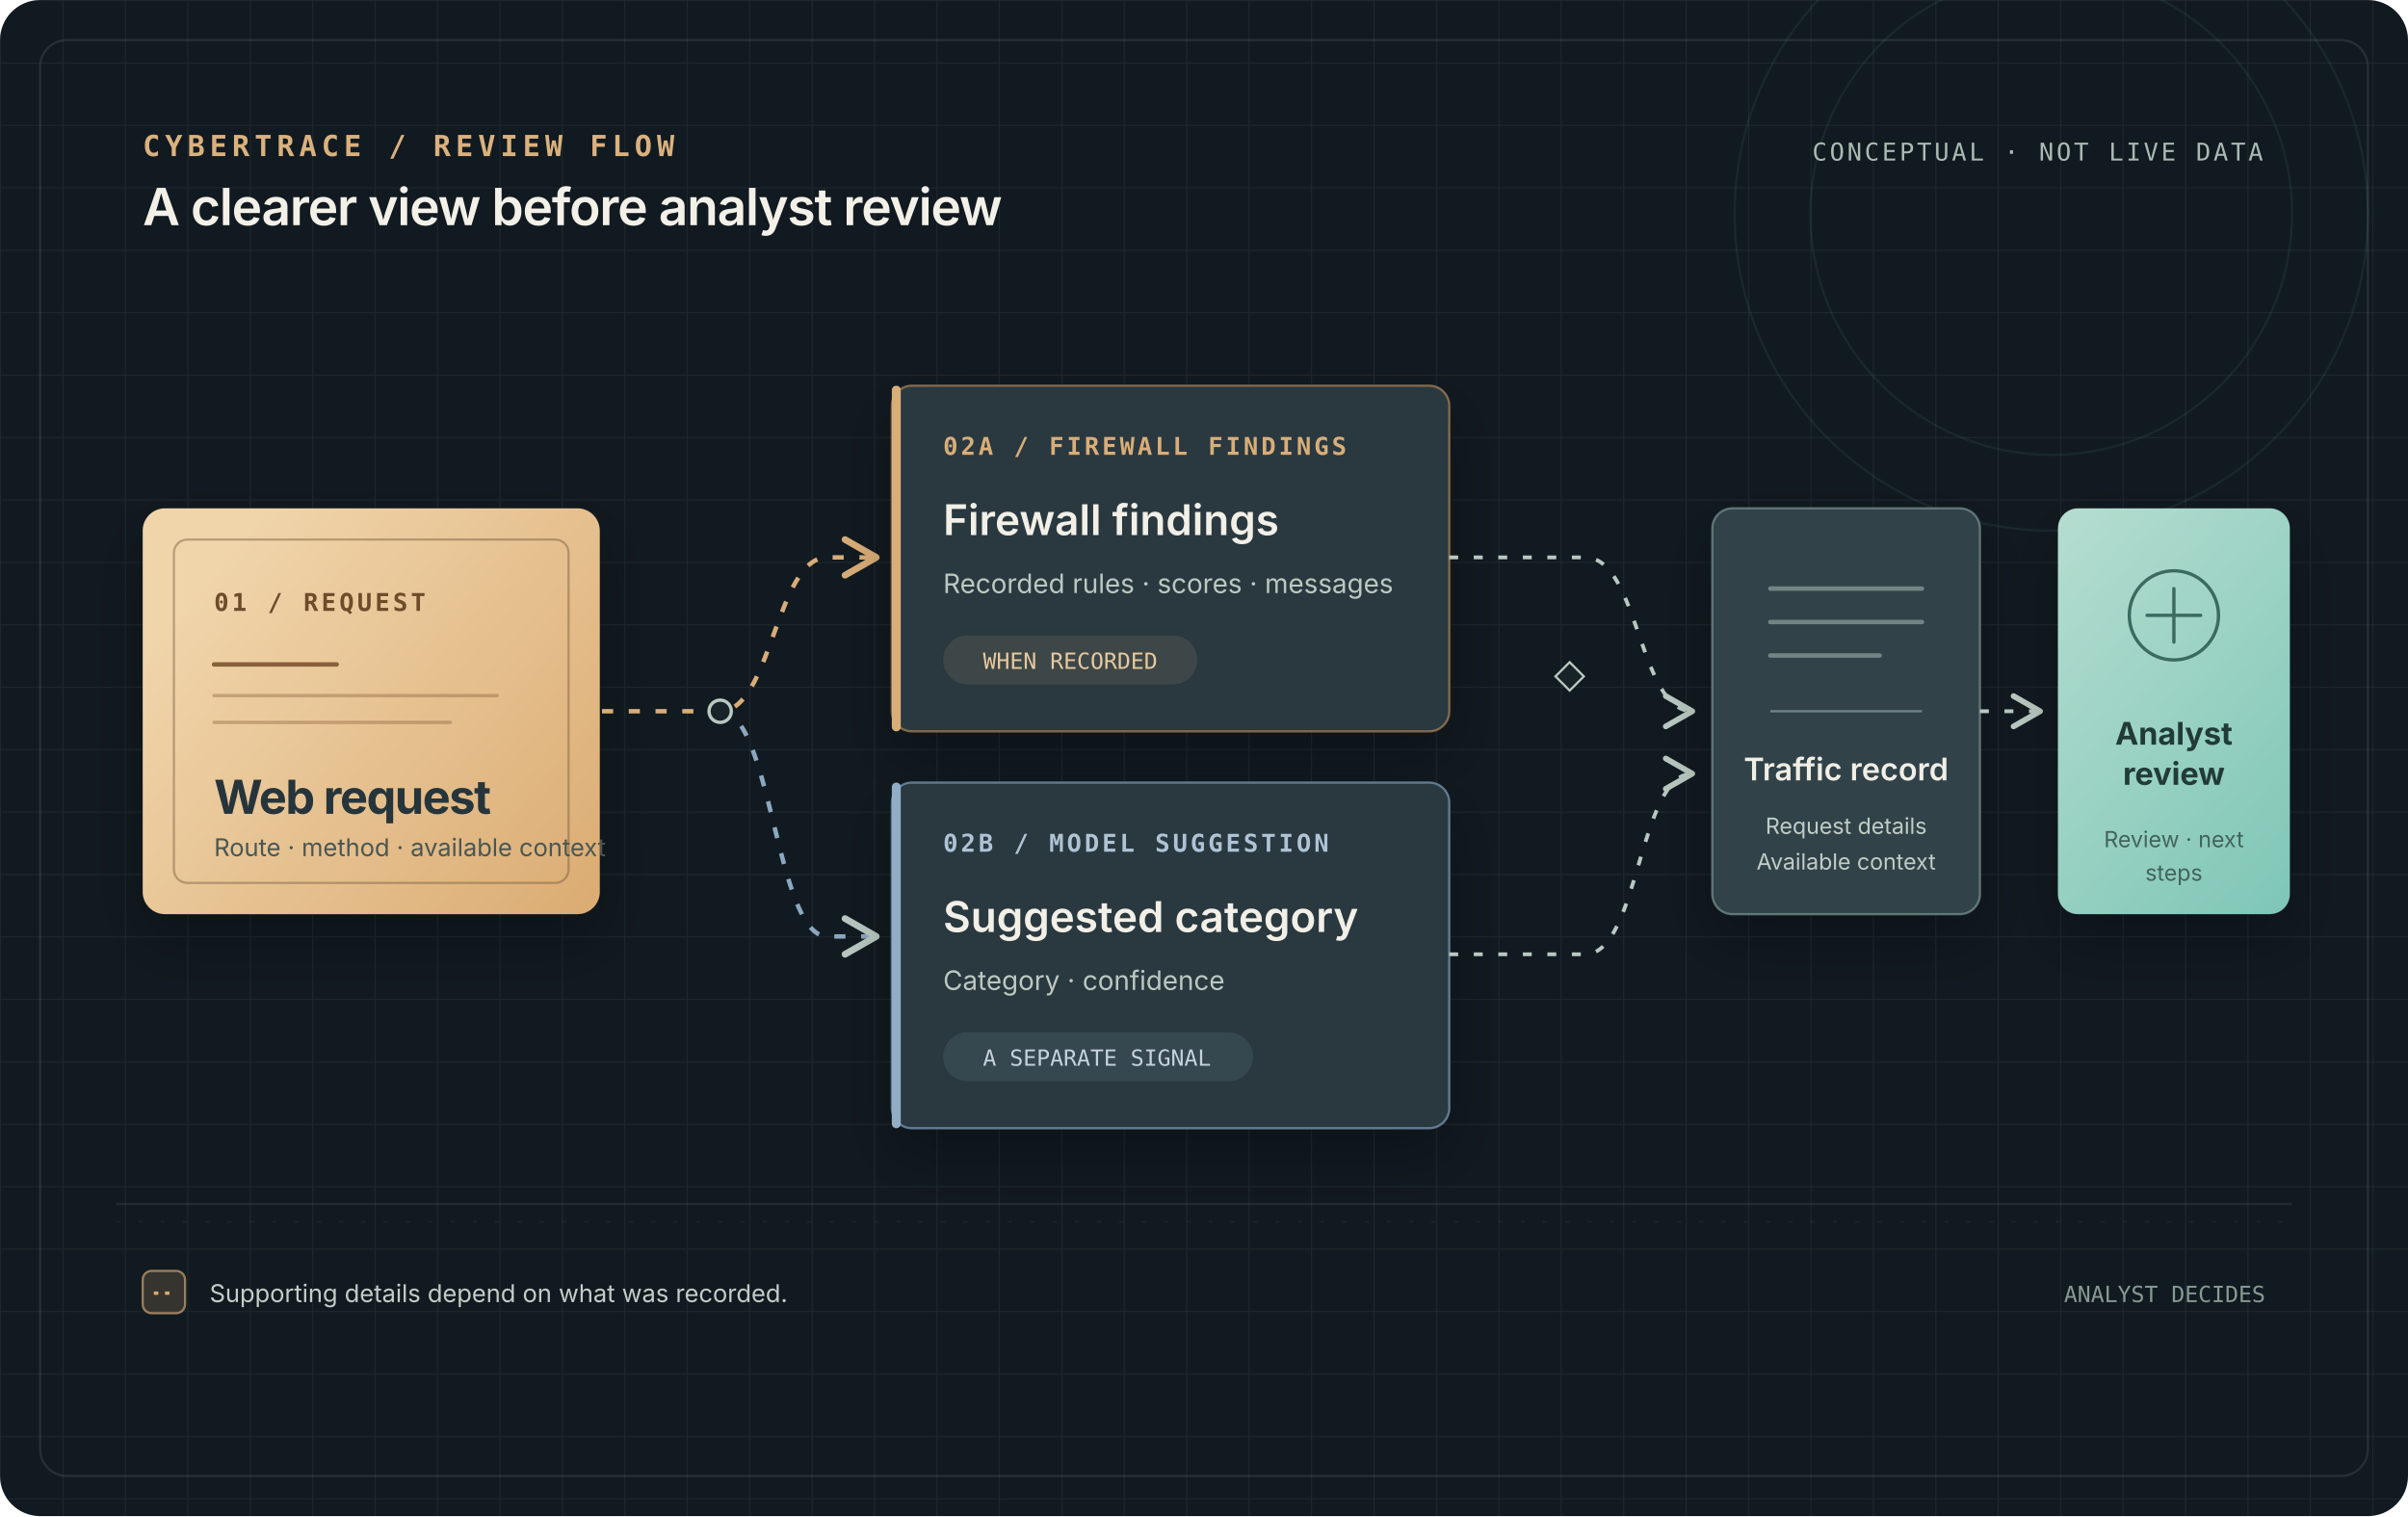
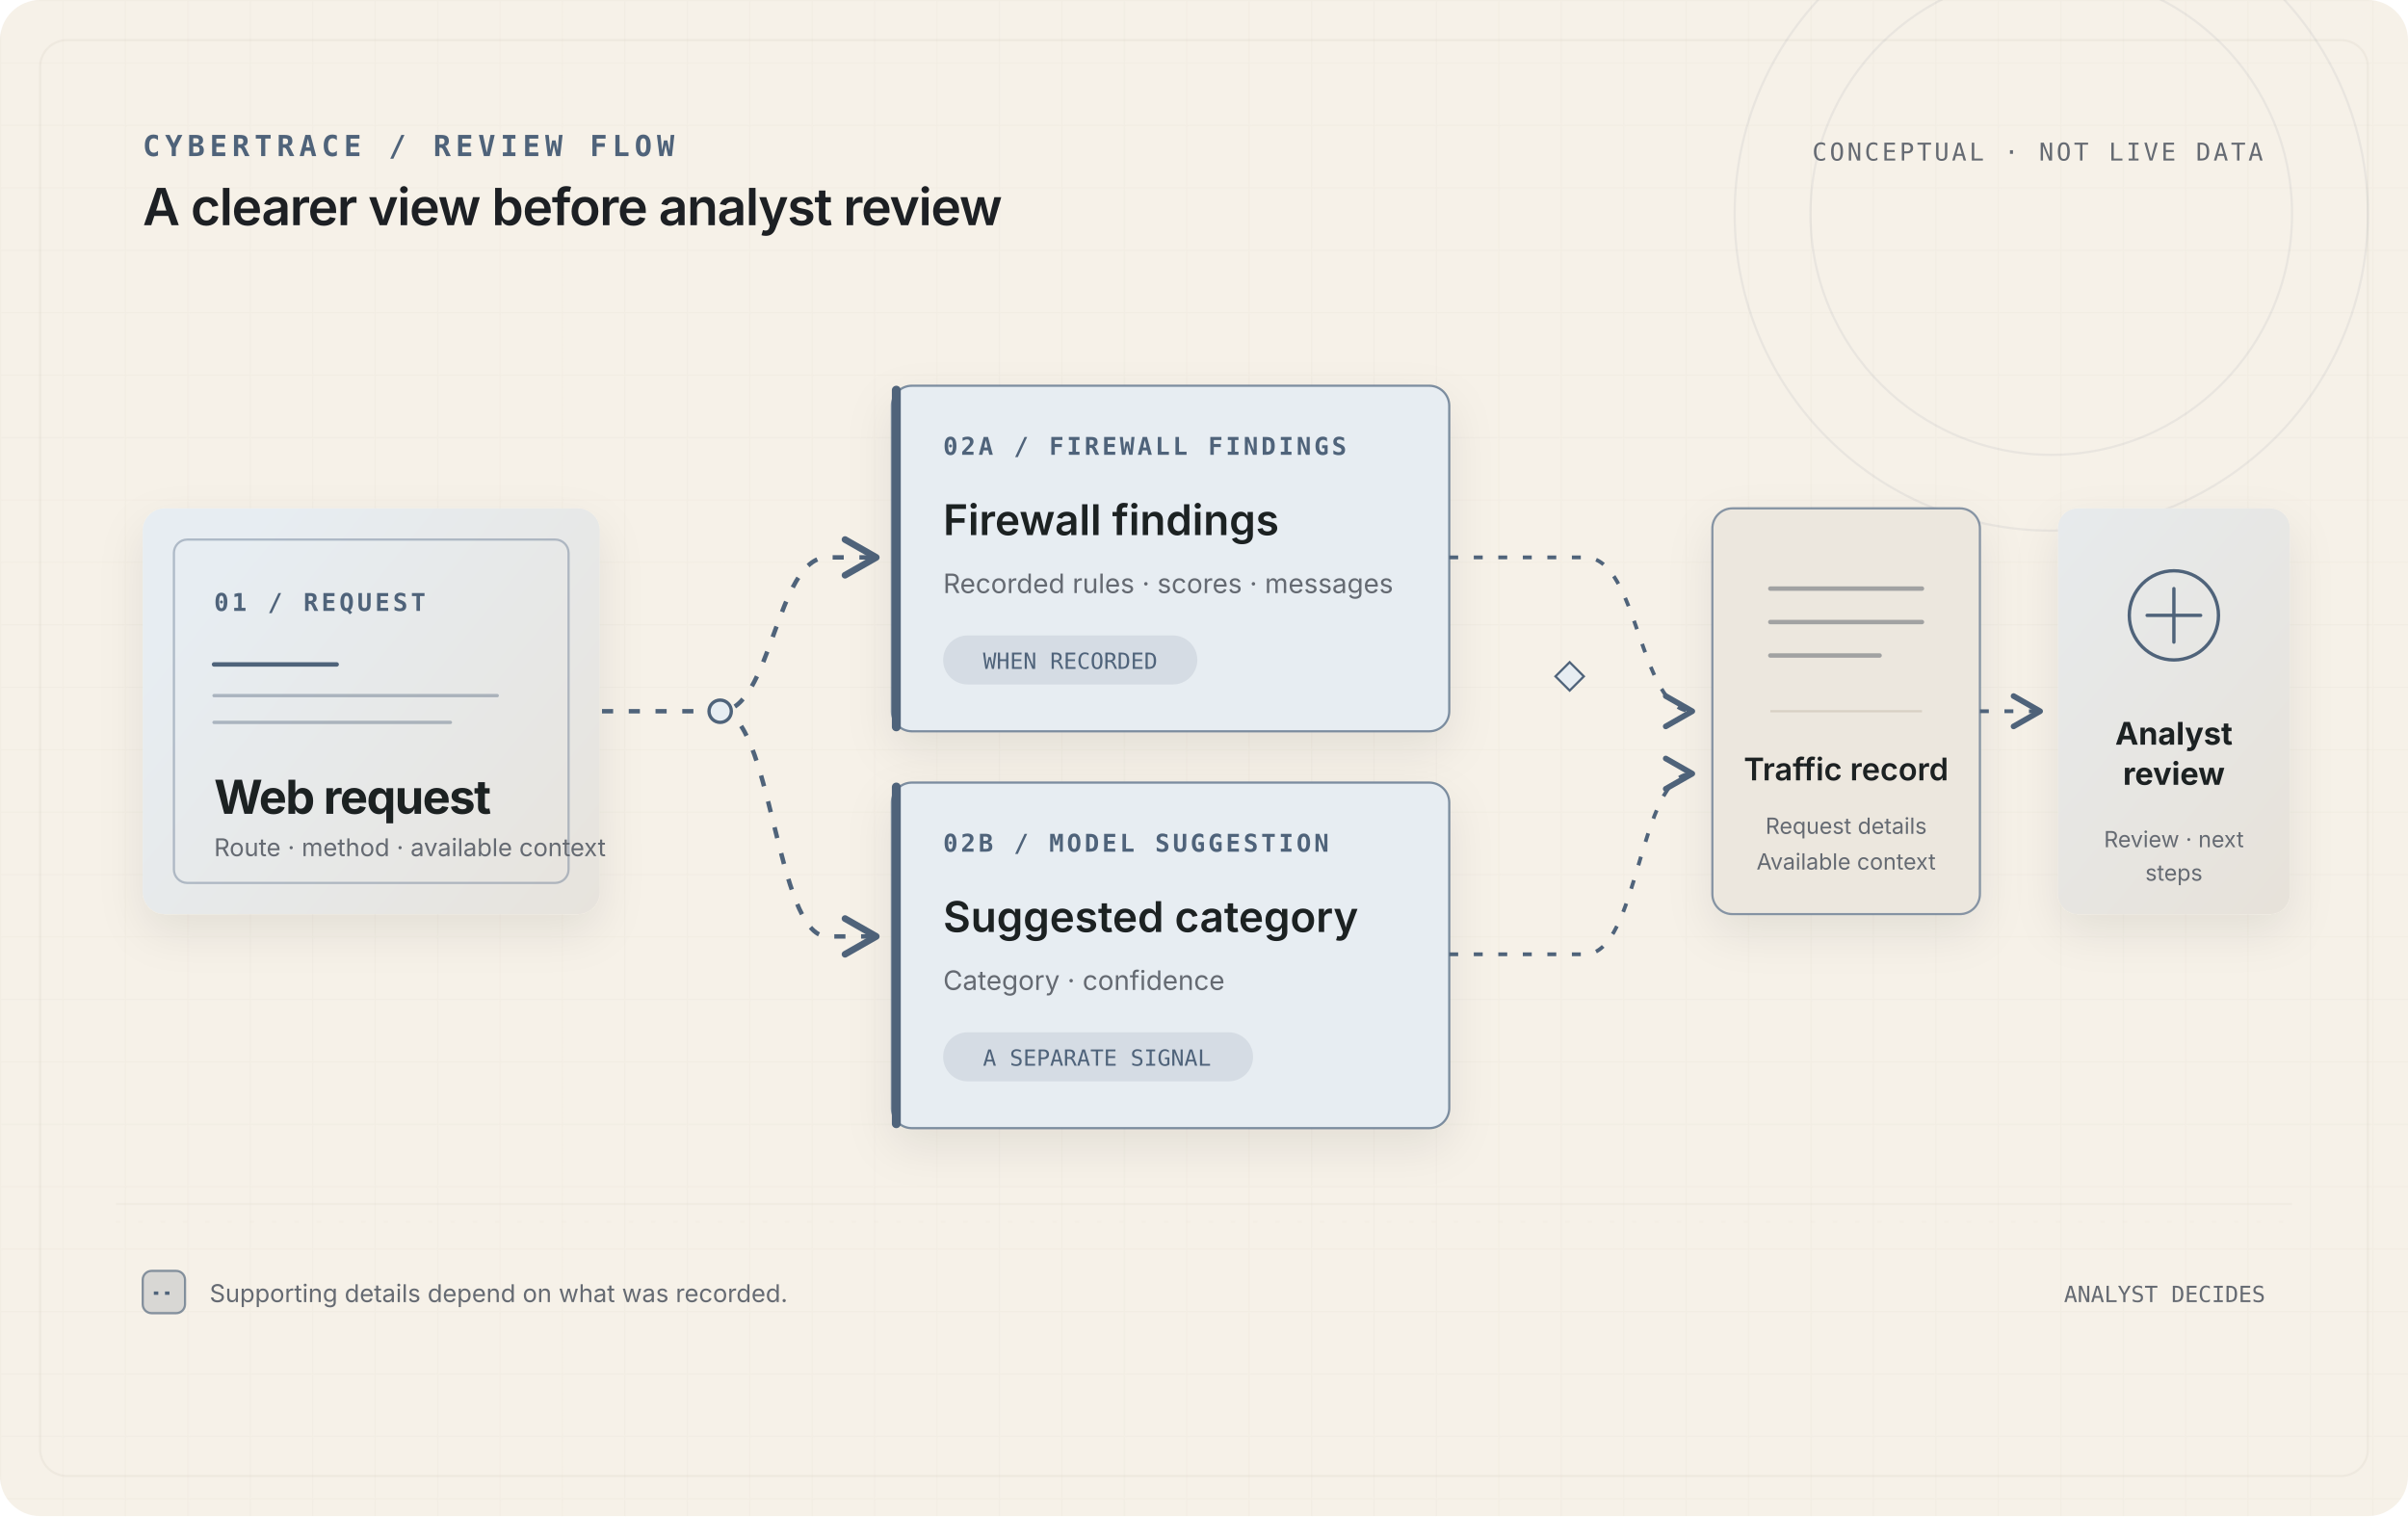
<svg xmlns="http://www.w3.org/2000/svg" width="1080" height="680" viewBox="0 0 1080 680" fill="none">
  <defs>
    <pattern id="grid" width="28" height="28" patternUnits="userSpaceOnUse">
-       <path d="M28 0H0V28" stroke="#71847F" stroke-opacity=".13" stroke-width="1" />
+       <path d="M28 0H0V28" stroke="#D8D0C4" stroke-opacity=".13" stroke-width="1" />
    </pattern>
    <linearGradient id="panel" x1="90" y1="88" x2="988" y2="578" gradientUnits="userSpaceOnUse">
-       <stop stop-color="#202F35" />
-       <stop offset="1" stop-color="#172328" />
+       <stop stop-color="#FFFDF9" />
+       <stop offset="1" stop-color="#E7EDF2" />
    </linearGradient>
    <linearGradient id="request" x1="101" y1="250" x2="301" y2="414" gradientUnits="userSpaceOnUse">
-       <stop stop-color="#F0D4AA" />
-       <stop offset="1" stop-color="#D8A76C" />
+       <stop stop-color="#E7EDF2" />
+       <stop offset="1" stop-color="#E7E2DA" />
    </linearGradient>
    <linearGradient id="review" x1="824" y1="255" x2="1014" y2="416" gradientUnits="userSpaceOnUse">
-       <stop stop-color="#C5E4D8" />
-       <stop offset="1" stop-color="#80C7B7" />
+       <stop stop-color="#E7EDF2" />
+       <stop offset="1" stop-color="#E7E2DA" />
    </linearGradient>
    <filter id="softShadow" x="-30%" y="-30%" width="160%" height="170%">
-       <feDropShadow dx="0" dy="12" stdDeviation="13" flood-color="#080E11" flood-opacity=".25" />
+       <feDropShadow dx="0" dy="8" stdDeviation="10" flood-color="#1D2024" flood-opacity=".08" />
    </filter>
    <marker id="arrow" markerWidth="10" markerHeight="10" refX="8" refY="5" orient="auto">
-       <path d="M1 1 8 5 1 9" stroke="#B9C9C1" stroke-width="1.5" stroke-linecap="round" stroke-linejoin="round" />
+       <path d="M1 1 8 5 1 9" stroke="#4F637A" stroke-width="1.5" stroke-linecap="round" stroke-linejoin="round" />
    </marker>
-     <marker id="arrowAmber" markerWidth="10" markerHeight="10" refX="8" refY="5" orient="auto">
-       <path d="M1 1 8 5 1 9" stroke="#D9AD78" stroke-width="1.5" stroke-linecap="round" stroke-linejoin="round" />
+     <marker id="arrowBrand" markerWidth="10" markerHeight="10" refX="8" refY="5" orient="auto">
+       <path d="M1 1 8 5 1 9" stroke="#4F637A" stroke-width="1.5" stroke-linecap="round" stroke-linejoin="round" />
    </marker>
    <style>
      text { font-family: Inter, Arial, sans-serif; }
      .mono { font-family: 'IBM Plex Mono', Consolas, monospace; }
    </style>
  </defs>
-   <rect width="1080" height="680" rx="18" fill="#111A20" />
+   <rect width="1080" height="680" rx="18" fill="#F6F1E8" />
  <rect width="1080" height="680" rx="18" fill="url(#grid)" />
-   <rect x="18" y="18" width="1044" height="644" rx="12" stroke="#647771" stroke-opacity=".25" />
-   <circle cx="920" cy="96" r="142" stroke="#78C9BD" stroke-opacity=".08" />
-   <circle cx="920" cy="96" r="108" stroke="#78C9BD" stroke-opacity=".08" />
-   <path d="M52 540H1028" stroke="#81928A" stroke-opacity=".15" />
-   <path d="M52 548H1028" stroke="#81928A" stroke-opacity=".08" stroke-dasharray="2 8" />
-   <text x="64" y="70" fill="#DAB17E" font-size="13" font-weight="600" letter-spacing="2.2" class="mono">CYBERTRACE / REVIEW FLOW</text>
-   <text x="64" y="101" fill="#F3F0E8" font-size="23" font-weight="600" letter-spacing="-.5">A clearer view before analyst review</text>
-   <text x="1015" y="72" fill="#AABAB3" font-size="11" text-anchor="end" letter-spacing="1.2" class="mono">CONCEPTUAL · NOT LIVE DATA</text>
+   <rect x="18" y="18" width="1044" height="644" rx="12" stroke="#D8D0C4" stroke-opacity=".25" />
+   <circle cx="920" cy="96" r="142" stroke="#4F637A" stroke-opacity=".08" />
+   <circle cx="920" cy="96" r="108" stroke="#4F637A" stroke-opacity=".08" />
+   <path d="M52 540H1028" stroke="#D8D0C4" stroke-opacity=".15" />
+   <path d="M52 548H1028" stroke="#D8D0C4" stroke-opacity=".08" stroke-dasharray="2 8" />
+   <text x="64" y="70" fill="#4F637A" font-size="13" font-weight="600" letter-spacing="2.2" class="mono">CYBERTRACE / REVIEW FLOW</text>
+   <text x="64" y="101" fill="#1D2024" font-size="23" font-weight="600" letter-spacing="-.5">A clearer view before analyst review</text>
+   <text x="1015" y="72" fill="#656A72" font-size="11" text-anchor="end" letter-spacing="1.2" class="mono">CONCEPTUAL · NOT LIVE DATA</text>
  <g filter="url(#softShadow)">
    <rect x="64" y="228" width="205" height="182" rx="10" fill="url(#request)" />
-     <rect x="78" y="242" width="177" height="154" rx="6" stroke="#6C5337" stroke-opacity=".42" />
-     <text x="96" y="274" fill="#6E4B2B" font-size="11" font-weight="700" letter-spacing="1.4" class="mono">01 / REQUEST</text>
-     <path d="M96 298H151" stroke="#88613A" stroke-width="2" stroke-linecap="round" />
-     <path d="M96 312H223" stroke="#88613A" stroke-opacity=".4" stroke-width="1.5" stroke-linecap="round" />
-     <path d="M96 324H202" stroke="#88613A" stroke-opacity=".4" stroke-width="1.5" stroke-linecap="round" />
-     <text x="96" y="365" fill="#26343A" font-size="21" font-weight="700" letter-spacing="-.6">Web request</text>
-     <text x="96" y="384" fill="#4B5653" font-size="11">Route · method · available context</text>
+     <rect x="78" y="242" width="177" height="154" rx="6" stroke="#5F748C" stroke-opacity=".42" />
+     <text x="96" y="274" fill="#4F637A" font-size="11" font-weight="700" letter-spacing="1.4" class="mono">01 / REQUEST</text>
+     <path d="M96 298H151" stroke="#4F637A" stroke-width="2" stroke-linecap="round" />
+     <path d="M96 312H223" stroke="#4F637A" stroke-opacity=".4" stroke-width="1.5" stroke-linecap="round" />
+     <path d="M96 324H202" stroke="#4F637A" stroke-opacity=".4" stroke-width="1.5" stroke-linecap="round" />
+     <text x="96" y="365" fill="#1D2024" font-size="21" font-weight="700" letter-spacing="-.6">Web request</text>
+     <text x="96" y="384" fill="#656A72" font-size="11">Route · method · available context</text>
  </g>
-   <path d="M270 319H323C346 319 348 250 371 250H393" stroke="#D9AD78" stroke-width="2" stroke-dasharray="5 7" marker-end="url(#arrowAmber)" />
-   <path d="M323 319C346 319 348 420 371 420H393" stroke="#8BA8C0" stroke-width="2" stroke-dasharray="5 7" marker-end="url(#arrow)" />
-   <circle cx="323" cy="319" r="5" fill="#172328" stroke="#B9C9C1" stroke-width="1.5" />
+   <path d="M270 319H323C346 319 348 250 371 250H393" stroke="#4F637A" stroke-width="2" stroke-dasharray="5 7" marker-end="url(#arrowBrand)" />
+   <path d="M323 319C346 319 348 420 371 420H393" stroke="#4F637A" stroke-width="2" stroke-dasharray="5 7" marker-end="url(#arrow)" />
+   <circle cx="323" cy="319" r="5" fill="#E7EDF2" stroke="#4F637A" stroke-width="1.5" />
  <g filter="url(#softShadow)">
-     <rect x="400" y="173" width="250" height="155" rx="9" fill="#293940" stroke="#9E7951" stroke-opacity=".8" />
-     <rect x="400" y="173" width="4" height="155" rx="2" fill="#D9AD78" />
-     <text x="423" y="204" fill="#D9AD78" font-size="11" font-weight="700" letter-spacing="1.3" class="mono">02A / FIREWALL FINDINGS</text>
-     <text x="423" y="240" fill="#F2EFE7" font-size="19" font-weight="600">Firewall findings</text>
-     <text x="423" y="266" fill="#BCC8C0" font-size="12">Recorded rules · scores · messages</text>
-     <rect x="423" y="285" width="114" height="22" rx="11" fill="#D9AD78" fill-opacity=".12" />
-     <text x="480" y="300" fill="#E7C99F" font-size="10" text-anchor="middle" class="mono">WHEN RECORDED</text>
+     <rect x="400" y="173" width="250" height="155" rx="9" fill="#E7EDF2" stroke="#5F748C" stroke-opacity=".8" />
+     <rect x="400" y="173" width="4" height="155" rx="2" fill="#4F637A" />
+     <text x="423" y="204" fill="#4F637A" font-size="11" font-weight="700" letter-spacing="1.3" class="mono">02A / FIREWALL FINDINGS</text>
+     <text x="423" y="240" fill="#1D2024" font-size="19" font-weight="600">Firewall findings</text>
+     <text x="423" y="266" fill="#656A72" font-size="12">Recorded rules · scores · messages</text>
+     <rect x="423" y="285" width="114" height="22" rx="11" fill="#4F637A" fill-opacity=".12" />
+     <text x="480" y="300" fill="#4F637A" font-size="10" text-anchor="middle" class="mono">WHEN RECORDED</text>
  </g>
  <g filter="url(#softShadow)">
-     <rect x="400" y="351" width="250" height="155" rx="9" fill="#293940" stroke="#718FA9" stroke-opacity=".8" />
-     <rect x="400" y="351" width="4" height="155" rx="2" fill="#91AEC6" />
-     <text x="423" y="382" fill="#AFC3D5" font-size="11" font-weight="700" letter-spacing="1.3" class="mono">02B / MODEL SUGGESTION</text>
-     <text x="423" y="418" fill="#F2EFE7" font-size="19" font-weight="600">Suggested category</text>
-     <text x="423" y="444" fill="#BCC8C0" font-size="12">Category · confidence</text>
-     <rect x="423" y="463" width="139" height="22" rx="11" fill="#91AEC6" fill-opacity=".12" />
-     <text x="492" y="478" fill="#C5D2DF" font-size="10" text-anchor="middle" class="mono">A SEPARATE SIGNAL</text>
+     <rect x="400" y="351" width="250" height="155" rx="9" fill="#E7EDF2" stroke="#5F748C" stroke-opacity=".8" />
+     <rect x="400" y="351" width="4" height="155" rx="2" fill="#4F637A" />
+     <text x="423" y="382" fill="#4F637A" font-size="11" font-weight="700" letter-spacing="1.3" class="mono">02B / MODEL SUGGESTION</text>
+     <text x="423" y="418" fill="#1D2024" font-size="19" font-weight="600">Suggested category</text>
+     <text x="423" y="444" fill="#656A72" font-size="12">Category · confidence</text>
+     <rect x="423" y="463" width="139" height="22" rx="11" fill="#4F637A" fill-opacity=".12" />
+     <text x="492" y="478" fill="#4F637A" font-size="10" text-anchor="middle" class="mono">A SEPARATE SIGNAL</text>
  </g>
-   <path d="M650 250H711C735 250 735 319 759 319" stroke="#B9C9C1" stroke-width="1.7" stroke-dasharray="4 7" marker-end="url(#arrow)" />
-   <path d="M650 428H711C735 428 735 347 759 347" stroke="#B9C9C1" stroke-width="1.7" stroke-dasharray="4 7" marker-end="url(#arrow)" />
-   <rect x="704" y="297" width="9" height="9" transform="rotate(45 704 297)" fill="#172328" stroke="#B9C9C1" />
+   <path d="M650 250H711C735 250 735 319 759 319" stroke="#4F637A" stroke-width="1.7" stroke-dasharray="4 7" marker-end="url(#arrow)" />
+   <path d="M650 428H711C735 428 735 347 759 347" stroke="#4F637A" stroke-width="1.7" stroke-dasharray="4 7" marker-end="url(#arrow)" />
+   <rect x="704" y="297" width="9" height="9" transform="rotate(45 704 297)" fill="#E7EDF2" stroke="#4F637A" />
  <g filter="url(#softShadow)">
-     <rect x="768" y="228" width="120" height="182" rx="9" fill="#31434A" stroke="#78918C" stroke-opacity=".72" />
-     <path d="M794 264H862M794 279H862M794 294H843" stroke="#AABBB2" stroke-opacity=".55" stroke-width="2" stroke-linecap="round" />
-     <path d="M794 319H862" stroke="#6F8581" stroke-width="1" />
-     <text x="828" y="350" fill="#F0EEE5" font-size="14" text-anchor="middle" font-weight="600">Traffic record</text>
-     <text x="828" y="374" fill="#C0CDC5" font-size="10" text-anchor="middle">Request details</text>
-     <text x="828" y="390" fill="#C0CDC5" font-size="10" text-anchor="middle">Available context</text>
+     <rect x="768" y="228" width="120" height="182" rx="9" fill="#ECE7DE" stroke="#5F748C" stroke-opacity=".72" />
+     <path d="M794 264H862M794 279H862M794 294H843" stroke="#656A72" stroke-opacity=".55" stroke-width="2" stroke-linecap="round" />
+     <path d="M794 319H862" stroke="#D8D0C4" stroke-width="1" />
+     <text x="828" y="350" fill="#1D2024" font-size="14" text-anchor="middle" font-weight="600">Traffic record</text>
+     <text x="828" y="374" fill="#656A72" font-size="10" text-anchor="middle">Request details</text>
+     <text x="828" y="390" fill="#656A72" font-size="10" text-anchor="middle">Available context</text>
  </g>
-   <path d="M888 319H915" stroke="#B9C9C1" stroke-width="1.7" stroke-dasharray="4 7" marker-end="url(#arrow)" />
+   <path d="M888 319H915" stroke="#4F637A" stroke-width="1.7" stroke-dasharray="4 7" marker-end="url(#arrow)" />
  <g filter="url(#softShadow)">
    <rect x="923" y="228" width="104" height="182" rx="9" fill="url(#review)" />
-     <circle cx="975" cy="276" r="20" stroke="#3C6B61" stroke-width="1.5" />
-     <path d="M963 276H987M975 264V288" stroke="#3C6B61" stroke-width="1.5" stroke-linecap="round" />
-     <text x="975" y="334" fill="#213A38" font-size="14" text-anchor="middle" font-weight="700">Analyst</text>
-     <text x="975" y="352" fill="#213A38" font-size="14" text-anchor="middle" font-weight="700">review</text>
-     <text x="975" y="380" fill="#43635C" font-size="10" text-anchor="middle">Review · next</text>
-     <text x="975" y="395" fill="#43635C" font-size="10" text-anchor="middle">steps</text>
+     <circle cx="975" cy="276" r="20" stroke="#4F637A" stroke-width="1.5" />
+     <path d="M963 276H987M975 264V288" stroke="#4F637A" stroke-width="1.5" stroke-linecap="round" />
+     <text x="975" y="334" fill="#1D2024" font-size="14" text-anchor="middle" font-weight="700">Analyst</text>
+     <text x="975" y="352" fill="#1D2024" font-size="14" text-anchor="middle" font-weight="700">review</text>
+     <text x="975" y="380" fill="#656A72" font-size="10" text-anchor="middle">Review · next</text>
+     <text x="975" y="395" fill="#656A72" font-size="10" text-anchor="middle">steps</text>
  </g>
-   <rect x="64" y="570" width="19" height="19" rx="4" fill="#D9AD78" fill-opacity=".18" stroke="#D9AD78" stroke-opacity=".65" />
-   <path d="M69 580H78" stroke="#D9AD78" stroke-width="1.5" stroke-dasharray="2 3" />
-   <text x="94" y="584" fill="#C2CEC7" font-size="11">Supporting details depend on what was recorded.</text>
-   <text x="1016" y="584" fill="#879A92" font-size="10" text-anchor="end" class="mono">ANALYST DECIDES</text>
+   <rect x="64" y="570" width="19" height="19" rx="4" fill="#4F637A" fill-opacity=".18" stroke="#4F637A" stroke-opacity=".65" />
+   <path d="M69 580H78" stroke="#4F637A" stroke-width="1.5" stroke-dasharray="2 3" />
+   <text x="94" y="584" fill="#656A72" font-size="11">Supporting details depend on what was recorded.</text>
+   <text x="1016" y="584" fill="#656A72" font-size="10" text-anchor="end" class="mono">ANALYST DECIDES</text>
</svg>
